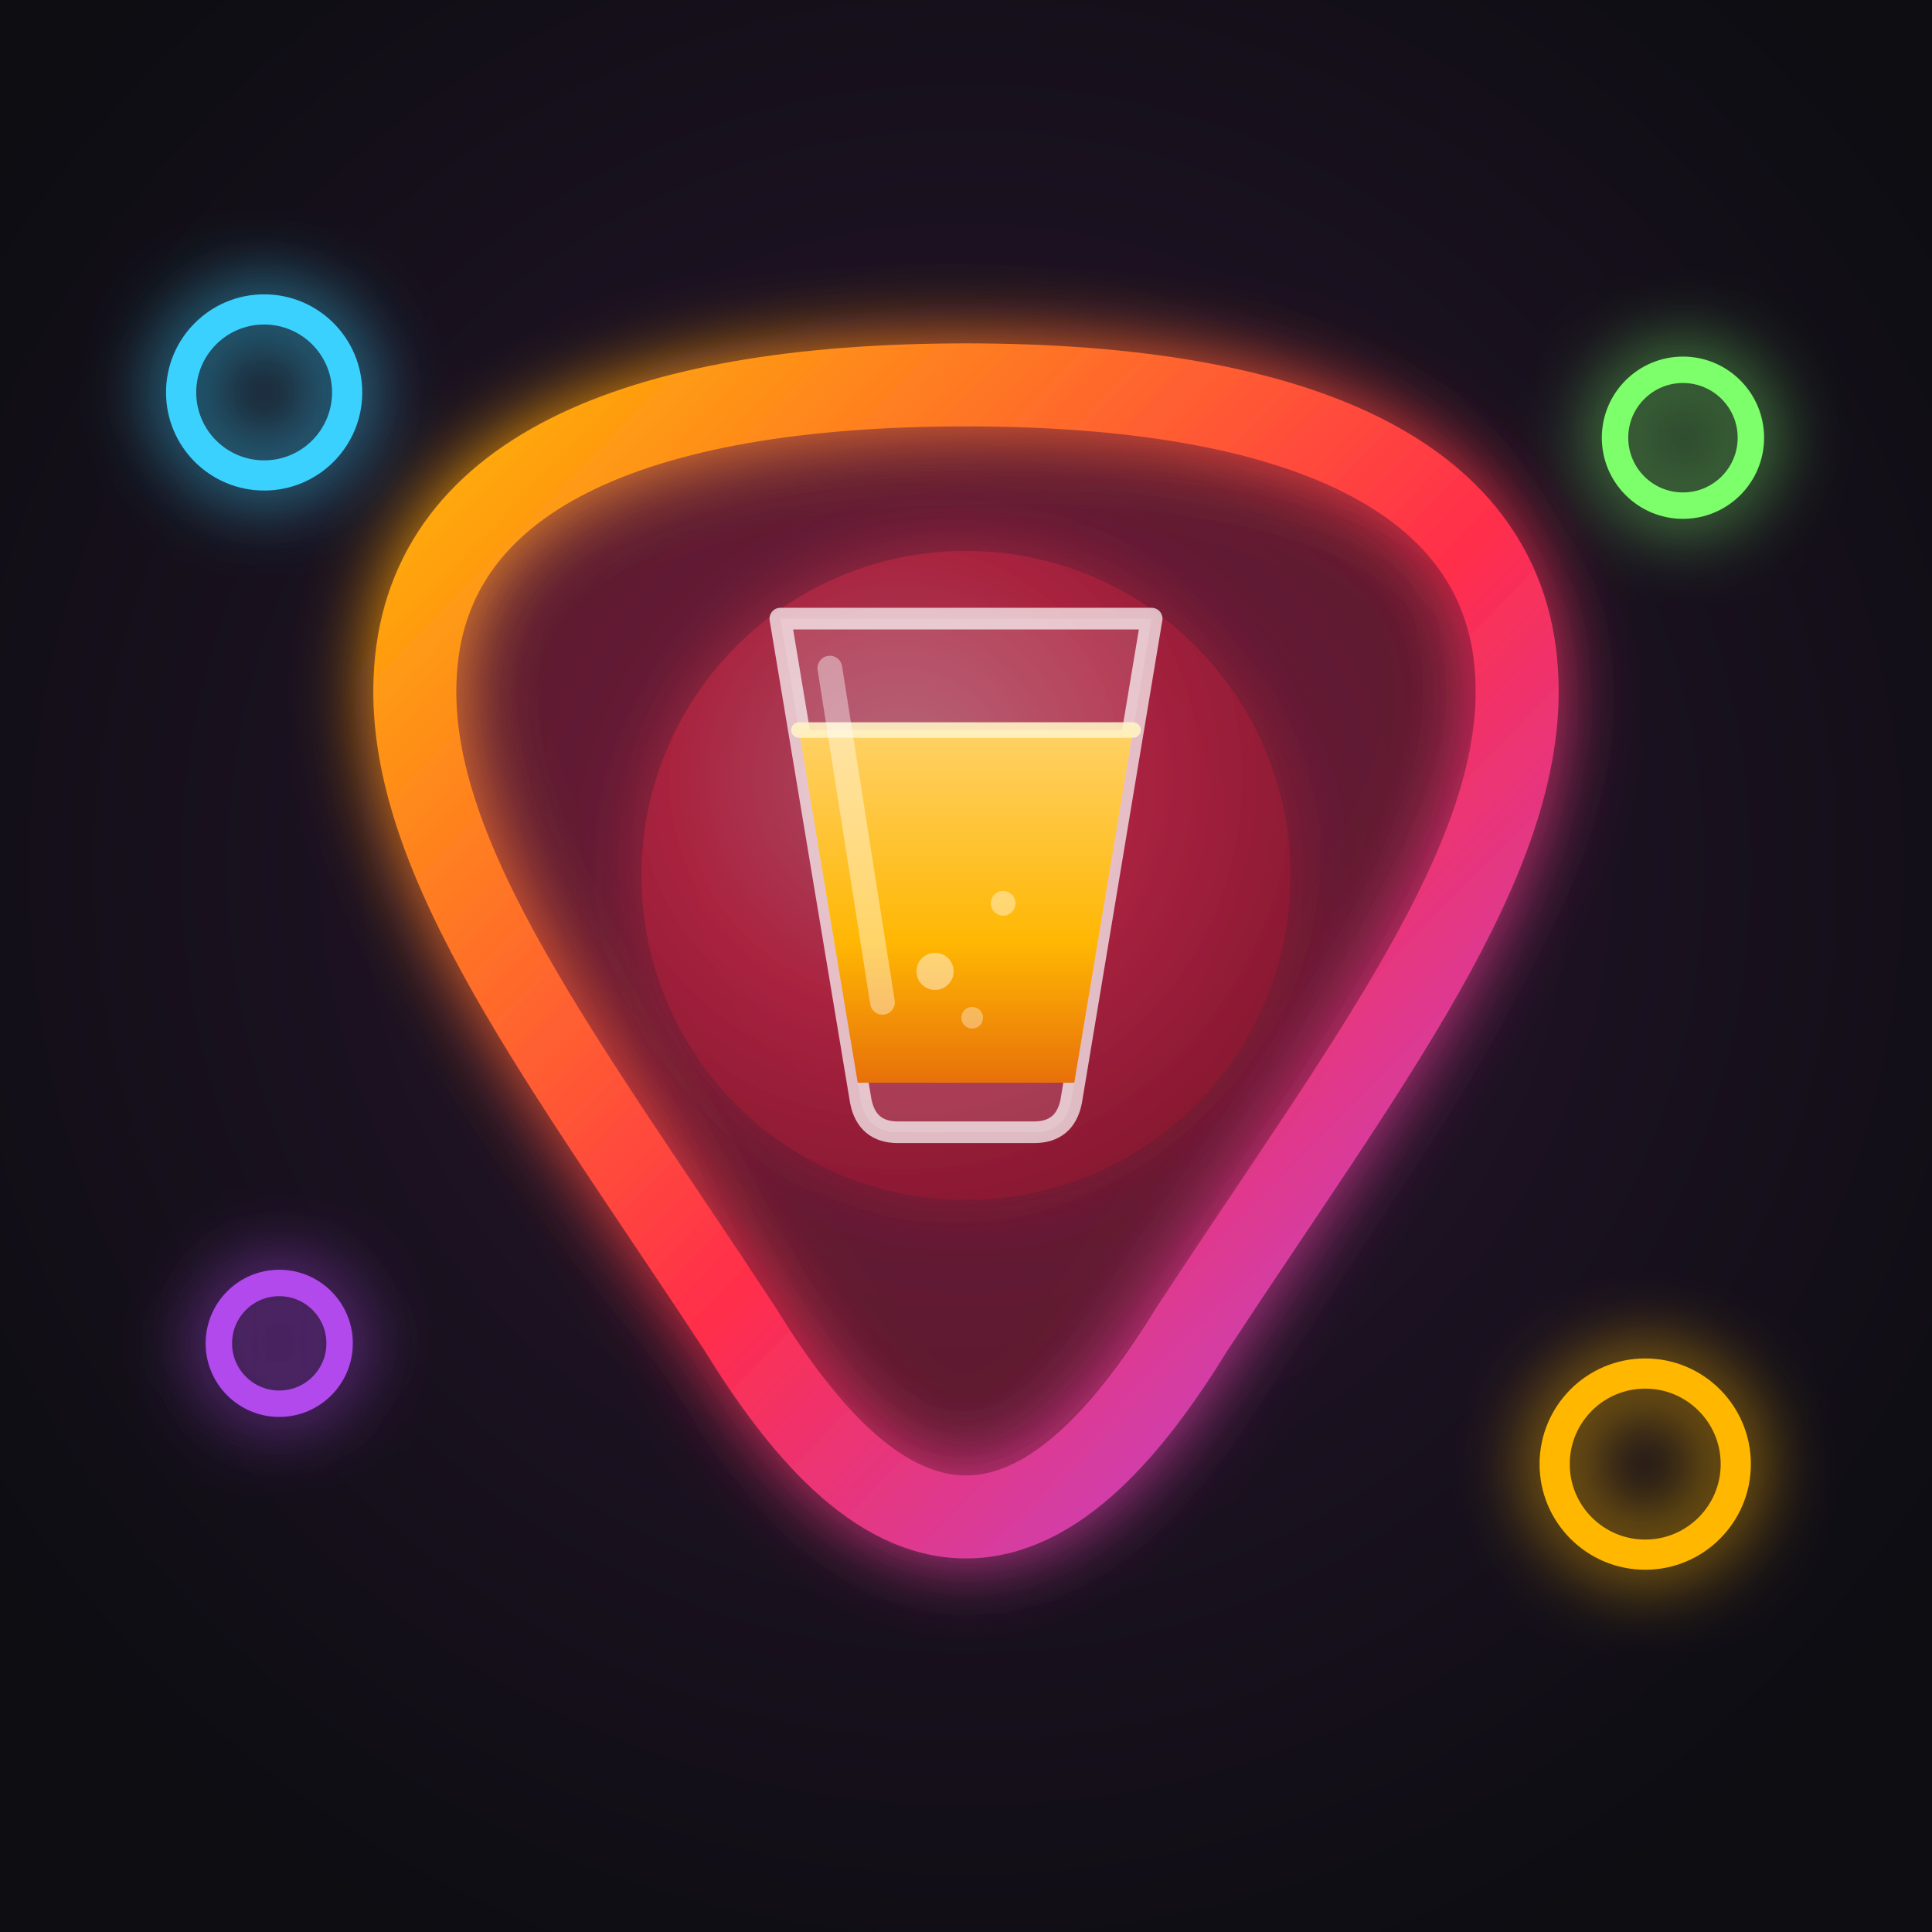
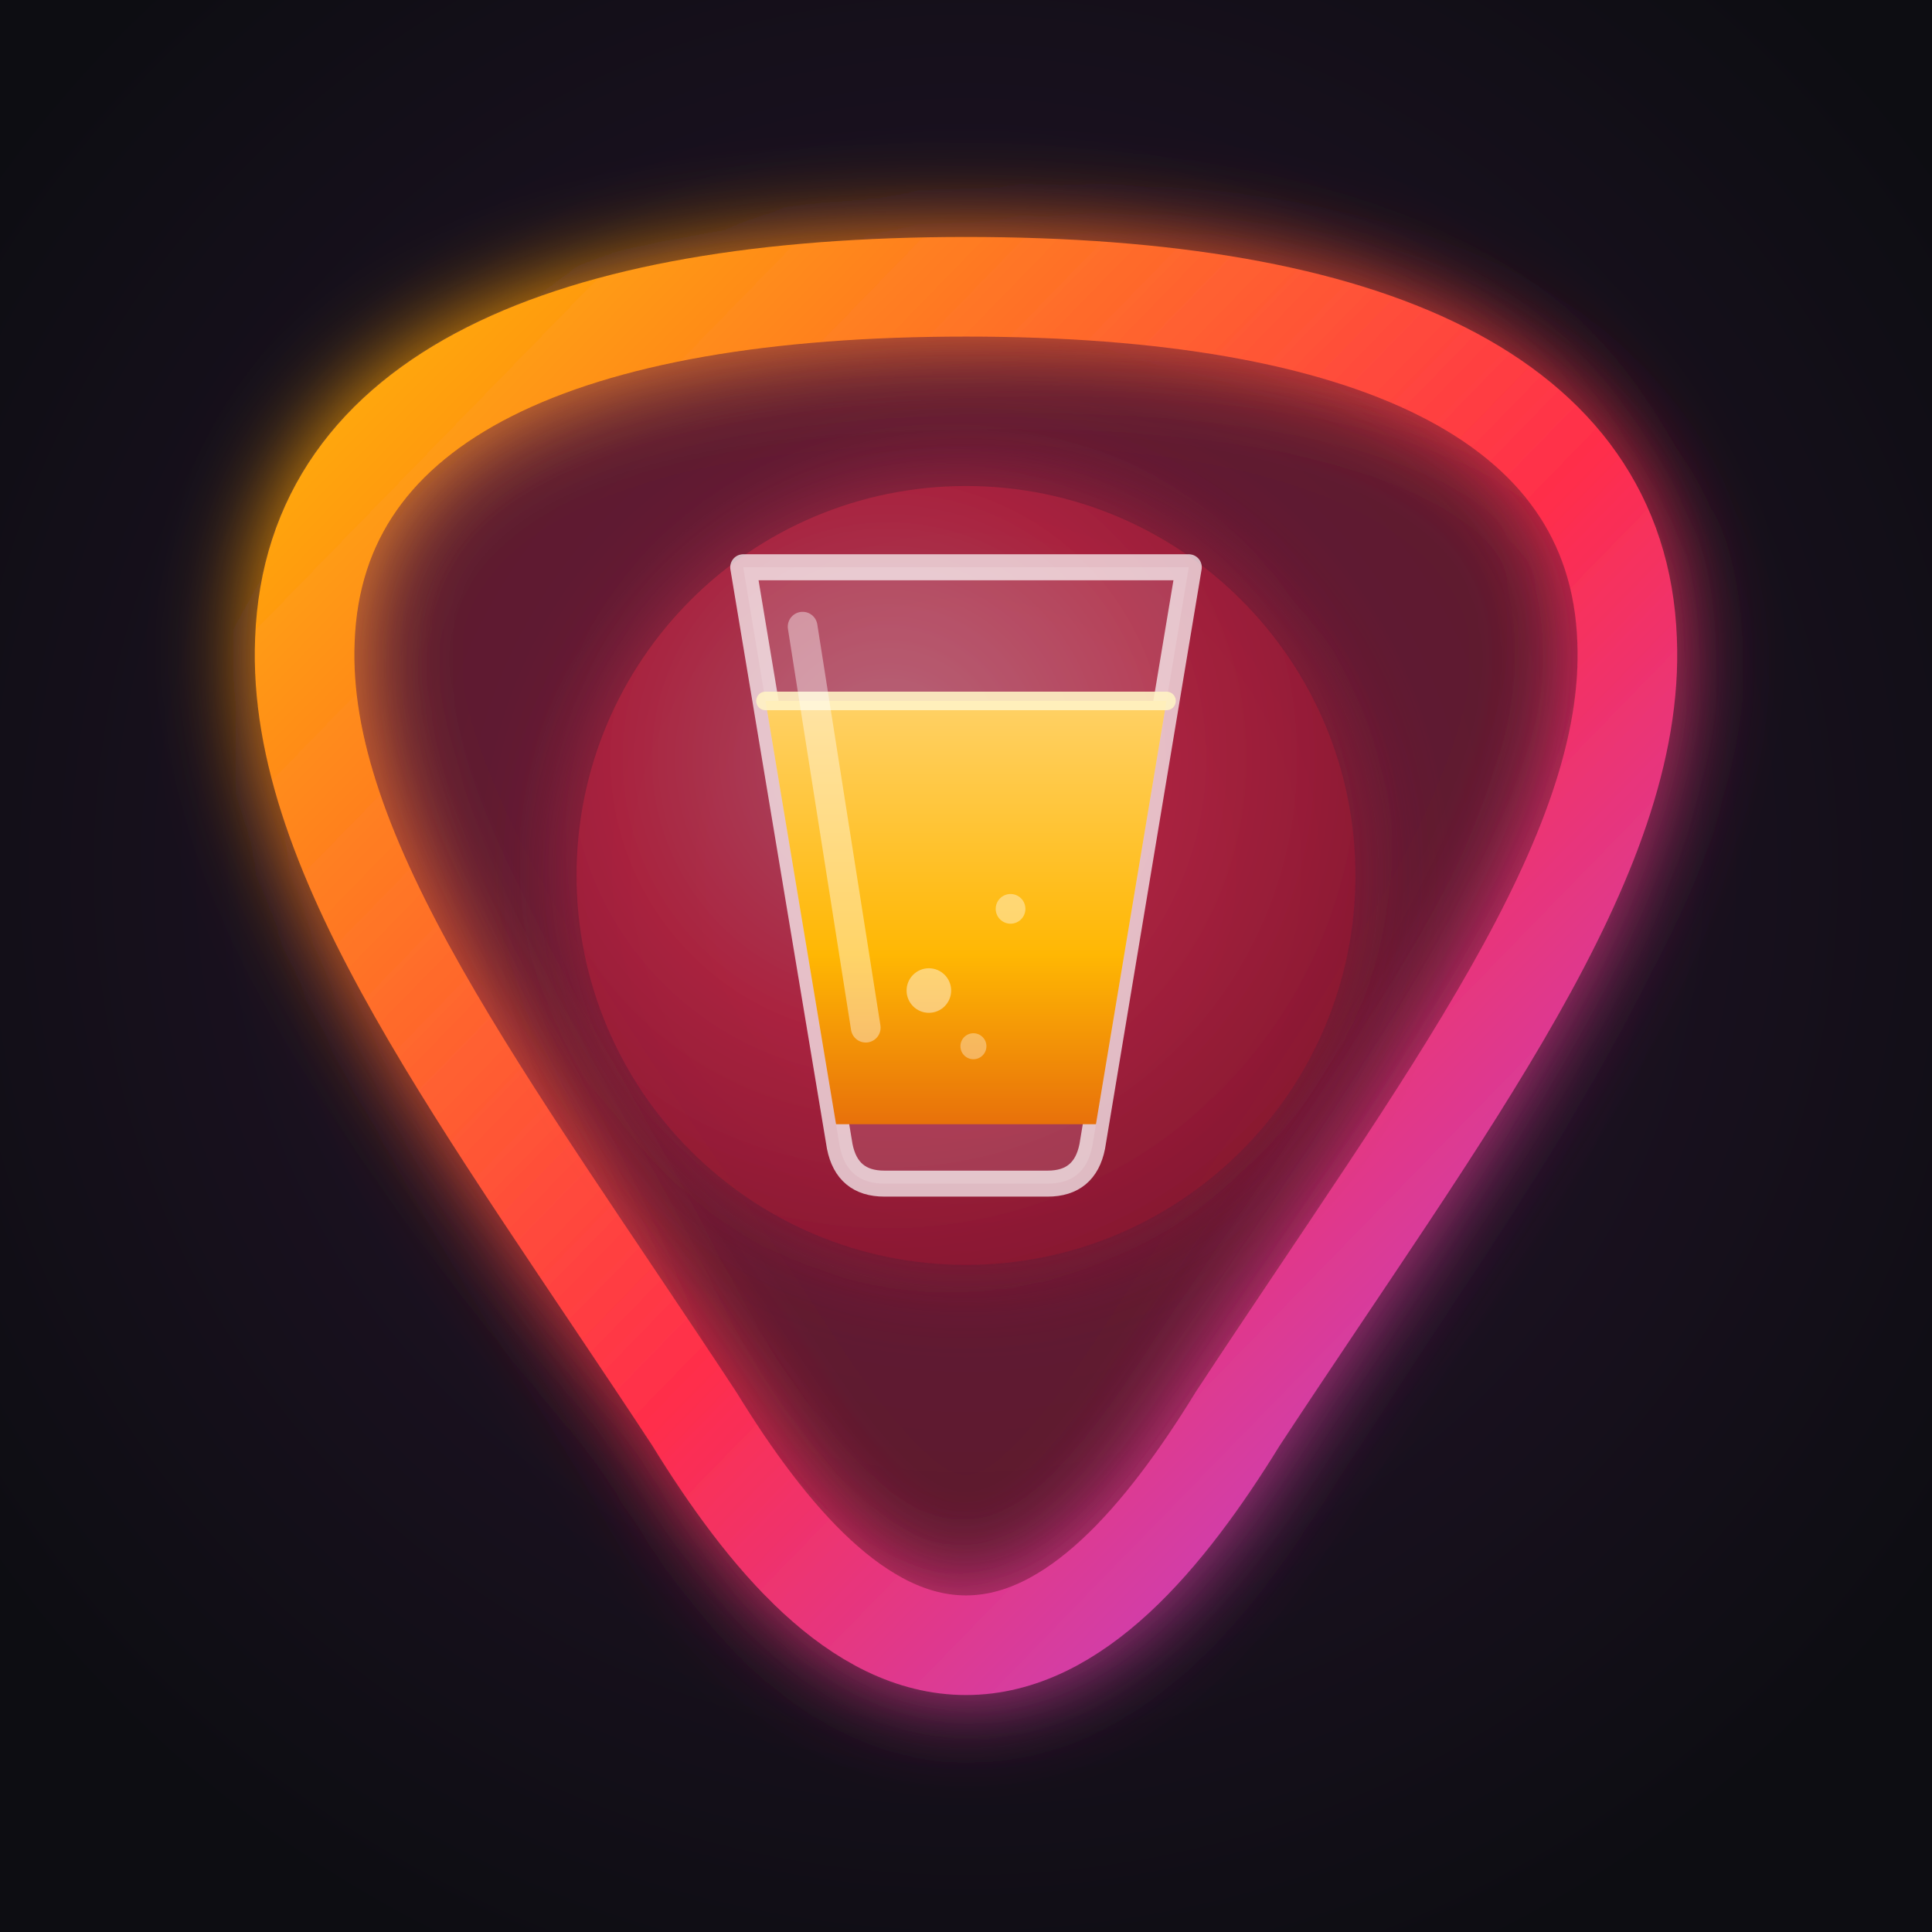
<svg xmlns="http://www.w3.org/2000/svg" viewBox="0 0 512 512">
  <defs>
    <radialGradient id="bg" cx="50%" cy="45%" r="62%">
      <stop offset="0" stop-color="#2a1630" />
      <stop offset="1" stop-color="#0d0d12" />
    </radialGradient>
    <linearGradient id="ring" x1="0" y1="0" x2="1" y2="1">
      <stop offset="0" stop-color="#ffb703" />
      <stop offset=".55" stop-color="#ff2d4b" />
      <stop offset="1" stop-color="#b14aed" />
    </linearGradient>
    <radialGradient id="core" cx="40%" cy="35%" r="70%">
      <stop offset="0" stop-color="#ff8a9b" />
      <stop offset=".5" stop-color="#ff2d4b" />
      <stop offset="1" stop-color="#b3122c" />
    </radialGradient>
    <linearGradient id="liquor" x1="0" y1="0" x2="0" y2="1">
      <stop offset="0" stop-color="#ffd166" />
      <stop offset=".6" stop-color="#ffb703" />
      <stop offset="1" stop-color="#e8710a" />
    </linearGradient>
    <filter id="glow" filterUnits="userSpaceOnUse" x="0" y="0" width="512" height="512">
      <feGaussianBlur stdDeviation="10" result="b" />
      <feMerge>
        <feMergeNode in="b" />
        <feMergeNode in="SourceGraphic" />
      </feMerge>
    </filter>
  </defs>
  <rect width="512" height="512" fill="url(#bg)" />
-   <path d="M256 402C232 402 212 378 196 352C150 282 108 228 110 180C112 126 168 102 256 102C344 102 400 126 402 180C404 228 362 282 316 352C300 378 280 402 256 402Z" fill="#ff2d4b" fill-opacity=".16" stroke="url(#ring)" stroke-width="22" stroke-linejoin="round" filter="url(#glow)" />
-   <circle cx="256" cy="232" r="86" fill="url(#core)" opacity=".45" filter="url(#glow)" />
-   <g transform="translate(256 232) scale(.82) translate(-256 -259)">
-     <path d="M196 176H316L290 332Q288 342 278 342H234Q224 342 222 332Z" fill="#ffffff" fill-opacity=".14" stroke="#ffffff" stroke-opacity=".7" stroke-width="7" stroke-linejoin="round" />
-     <path d="M202 212H310L291 326H221Z" fill="url(#liquor)" />
-     <path d="M202 212H310" stroke="#fff3c4" stroke-width="5" stroke-linecap="round" opacity=".9" />
-     <circle cx="246" cy="290" r="6" fill="#fff" opacity=".45" />
-     <circle cx="268" cy="268" r="4" fill="#fff" opacity=".4" />
-     <circle cx="258" cy="305" r="3.5" fill="#fff" opacity=".35" />
-     <path d="M212 192L229 300" stroke="#fff" stroke-width="8" stroke-linecap="round" opacity=".4" />
+   <g transform="translate(256 256) scale(1.2) translate(-256 -252)">
+     <path d="M256 402C232 402 212 378 196 352C150 282 108 228 110 180C112 126 168 102 256 102C344 102 400 126 402 180C404 228 362 282 316 352C300 378 280 402 256 402Z" fill="#ff2d4b" fill-opacity=".16" stroke="url(#ring)" stroke-width="22" stroke-linejoin="round" filter="url(#glow)" />
+     <circle cx="256" cy="232" r="86" fill="url(#core)" opacity=".45" filter="url(#glow)" />
+     <g transform="translate(256 232) scale(.82) translate(-256 -259)">
+       <path d="M196 176H316L290 332Q288 342 278 342H234Q224 342 222 332Z" fill="#ffffff" fill-opacity=".14" stroke="#ffffff" stroke-opacity=".7" stroke-width="7" stroke-linejoin="round" />
+       <path d="M202 212H310L291 326H221Z" fill="url(#liquor)" />
+       <path d="M202 212H310" stroke="#fff3c4" stroke-width="5" stroke-linecap="round" opacity=".9" />
+       <circle cx="246" cy="290" r="6" fill="#fff" opacity=".45" />
+       <circle cx="268" cy="268" r="4" fill="#fff" opacity=".4" />
+       <circle cx="258" cy="305" r="3.5" fill="#fff" opacity=".35" />
+       <path d="M212 192L229 300" stroke="#fff" stroke-width="8" stroke-linecap="round" opacity=".4" />
+     </g>
  </g>
-   <circle cx="70" cy="104" r="22" fill="none" stroke="#3ad1ff" stroke-width="8" filter="url(#glow)" />
-   <circle cx="446" cy="116" r="18" fill="none" stroke="#7cff6b" stroke-width="7" filter="url(#glow)" />
-   <circle cx="436" cy="388" r="24" fill="none" stroke="#ffb703" stroke-width="8" filter="url(#glow)" />
-   <circle cx="74" cy="356" r="16" fill="none" stroke="#b14aed" stroke-width="7" filter="url(#glow)" />
</svg>
